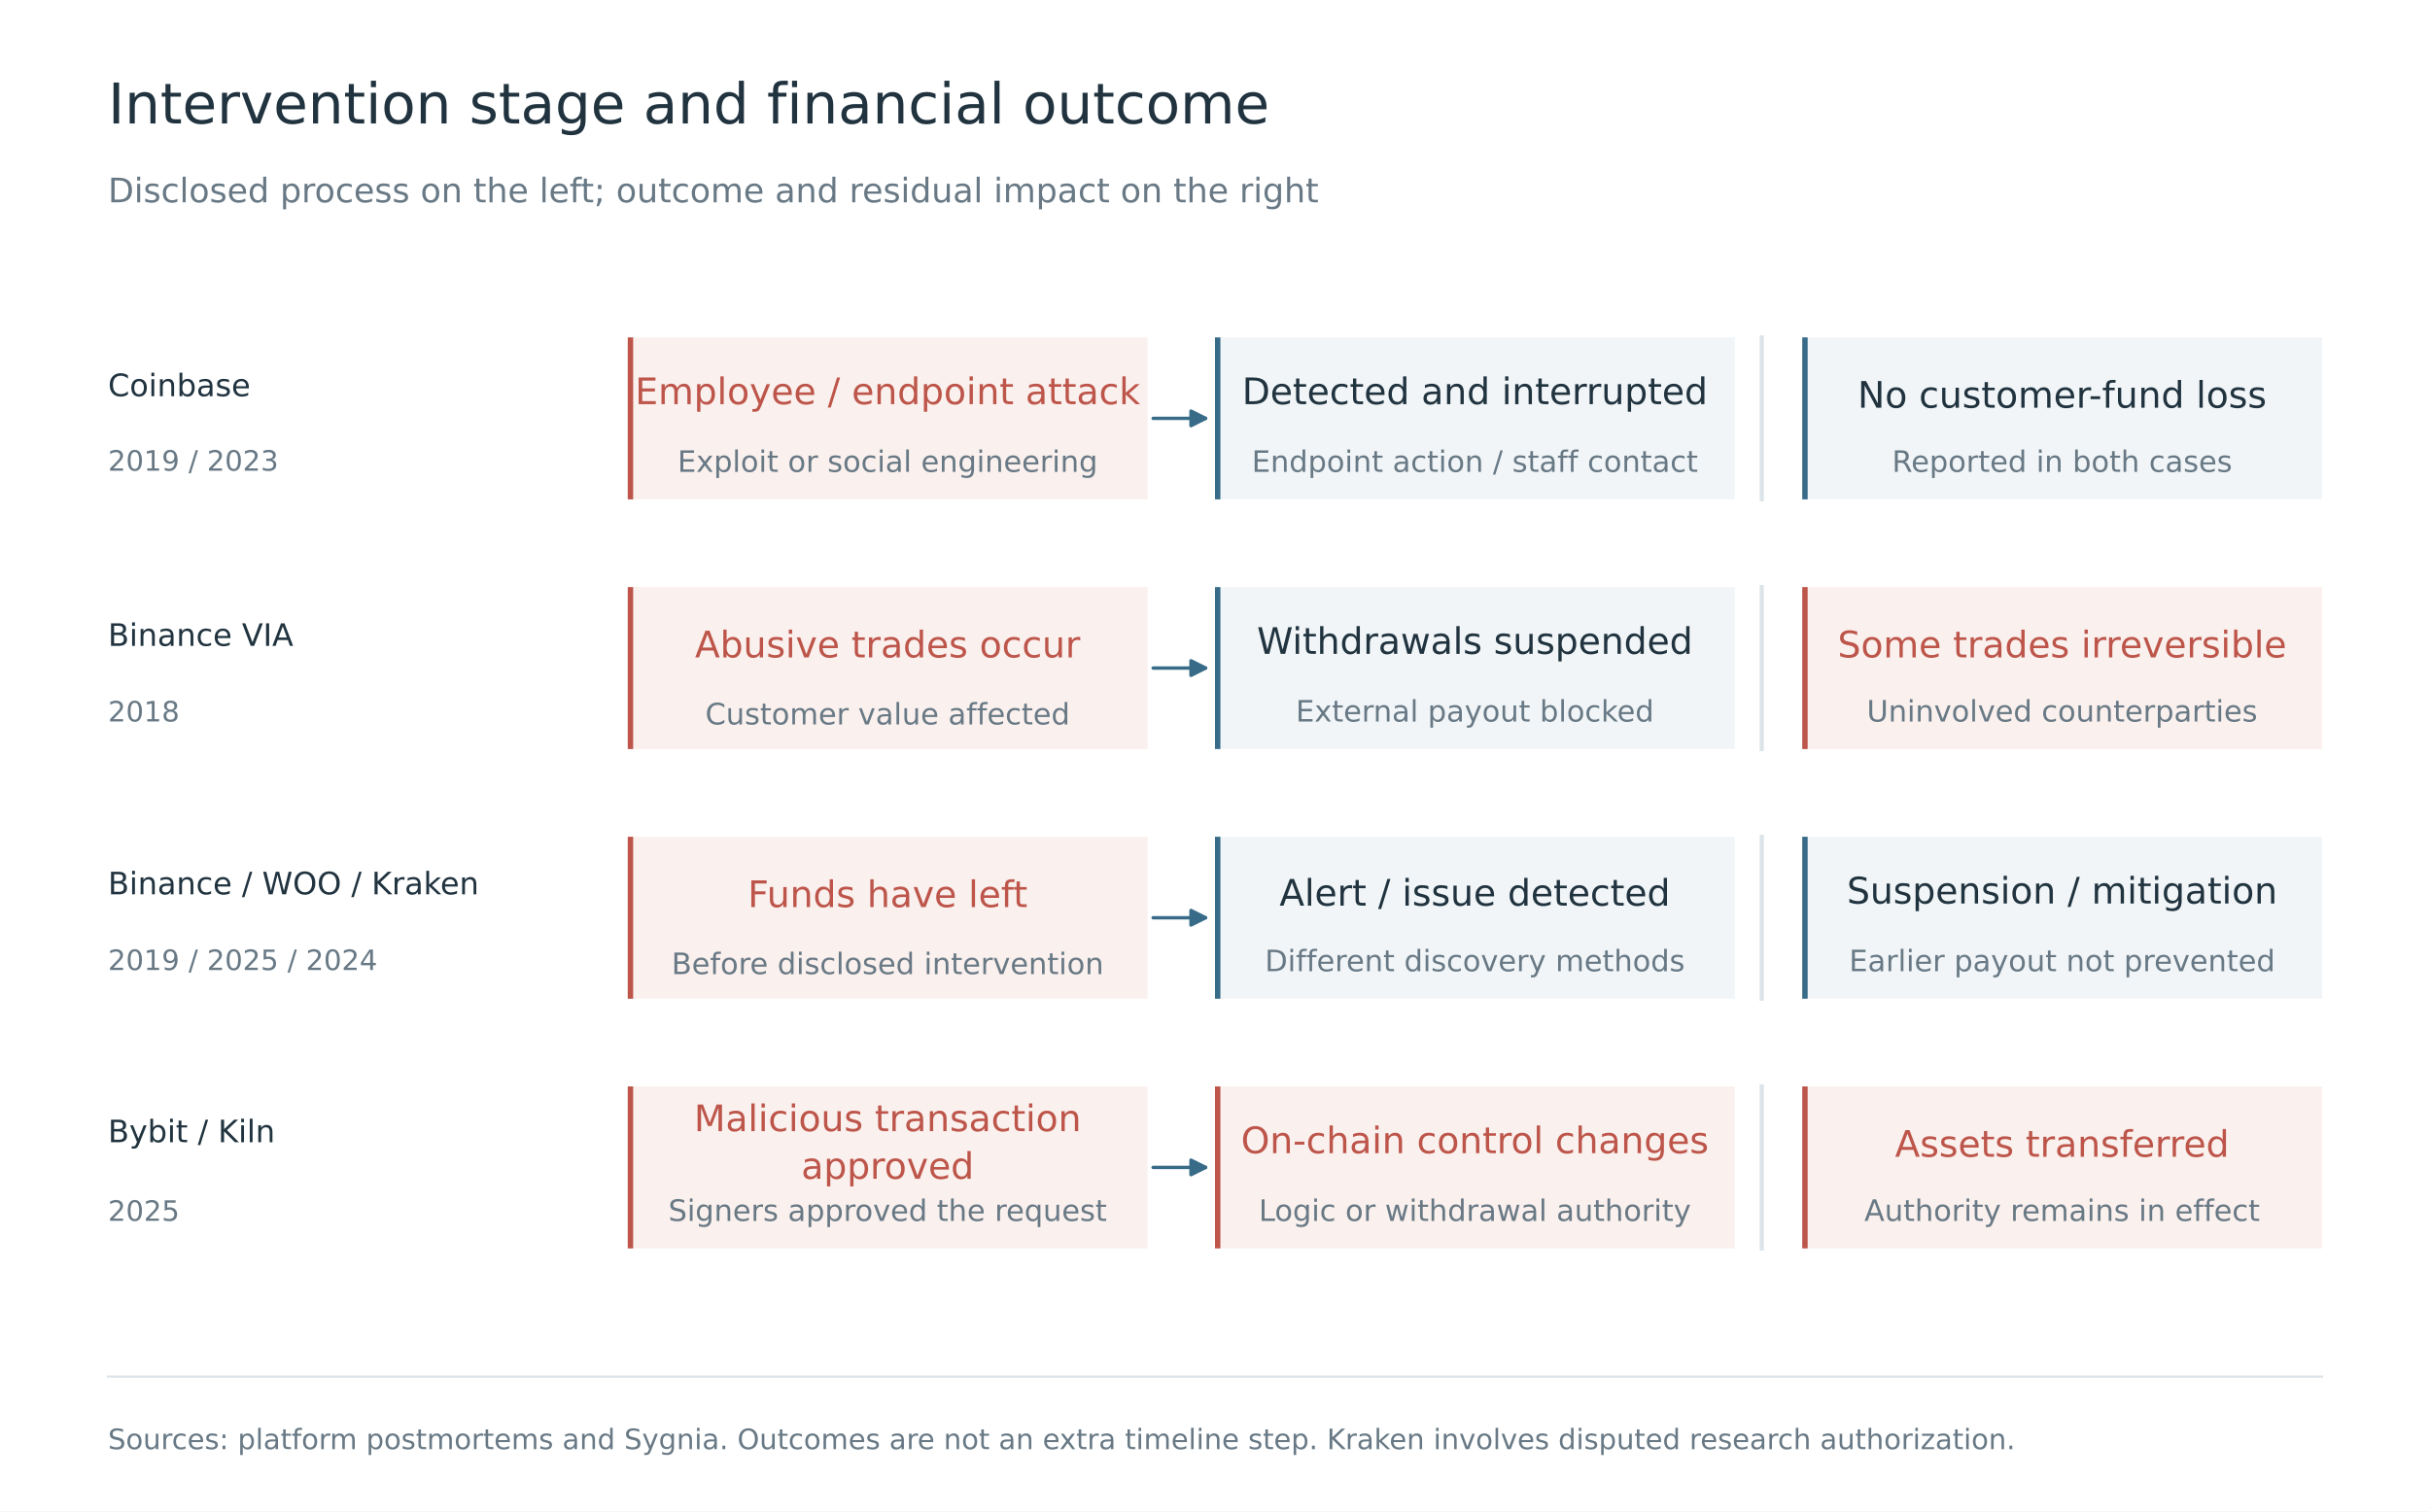
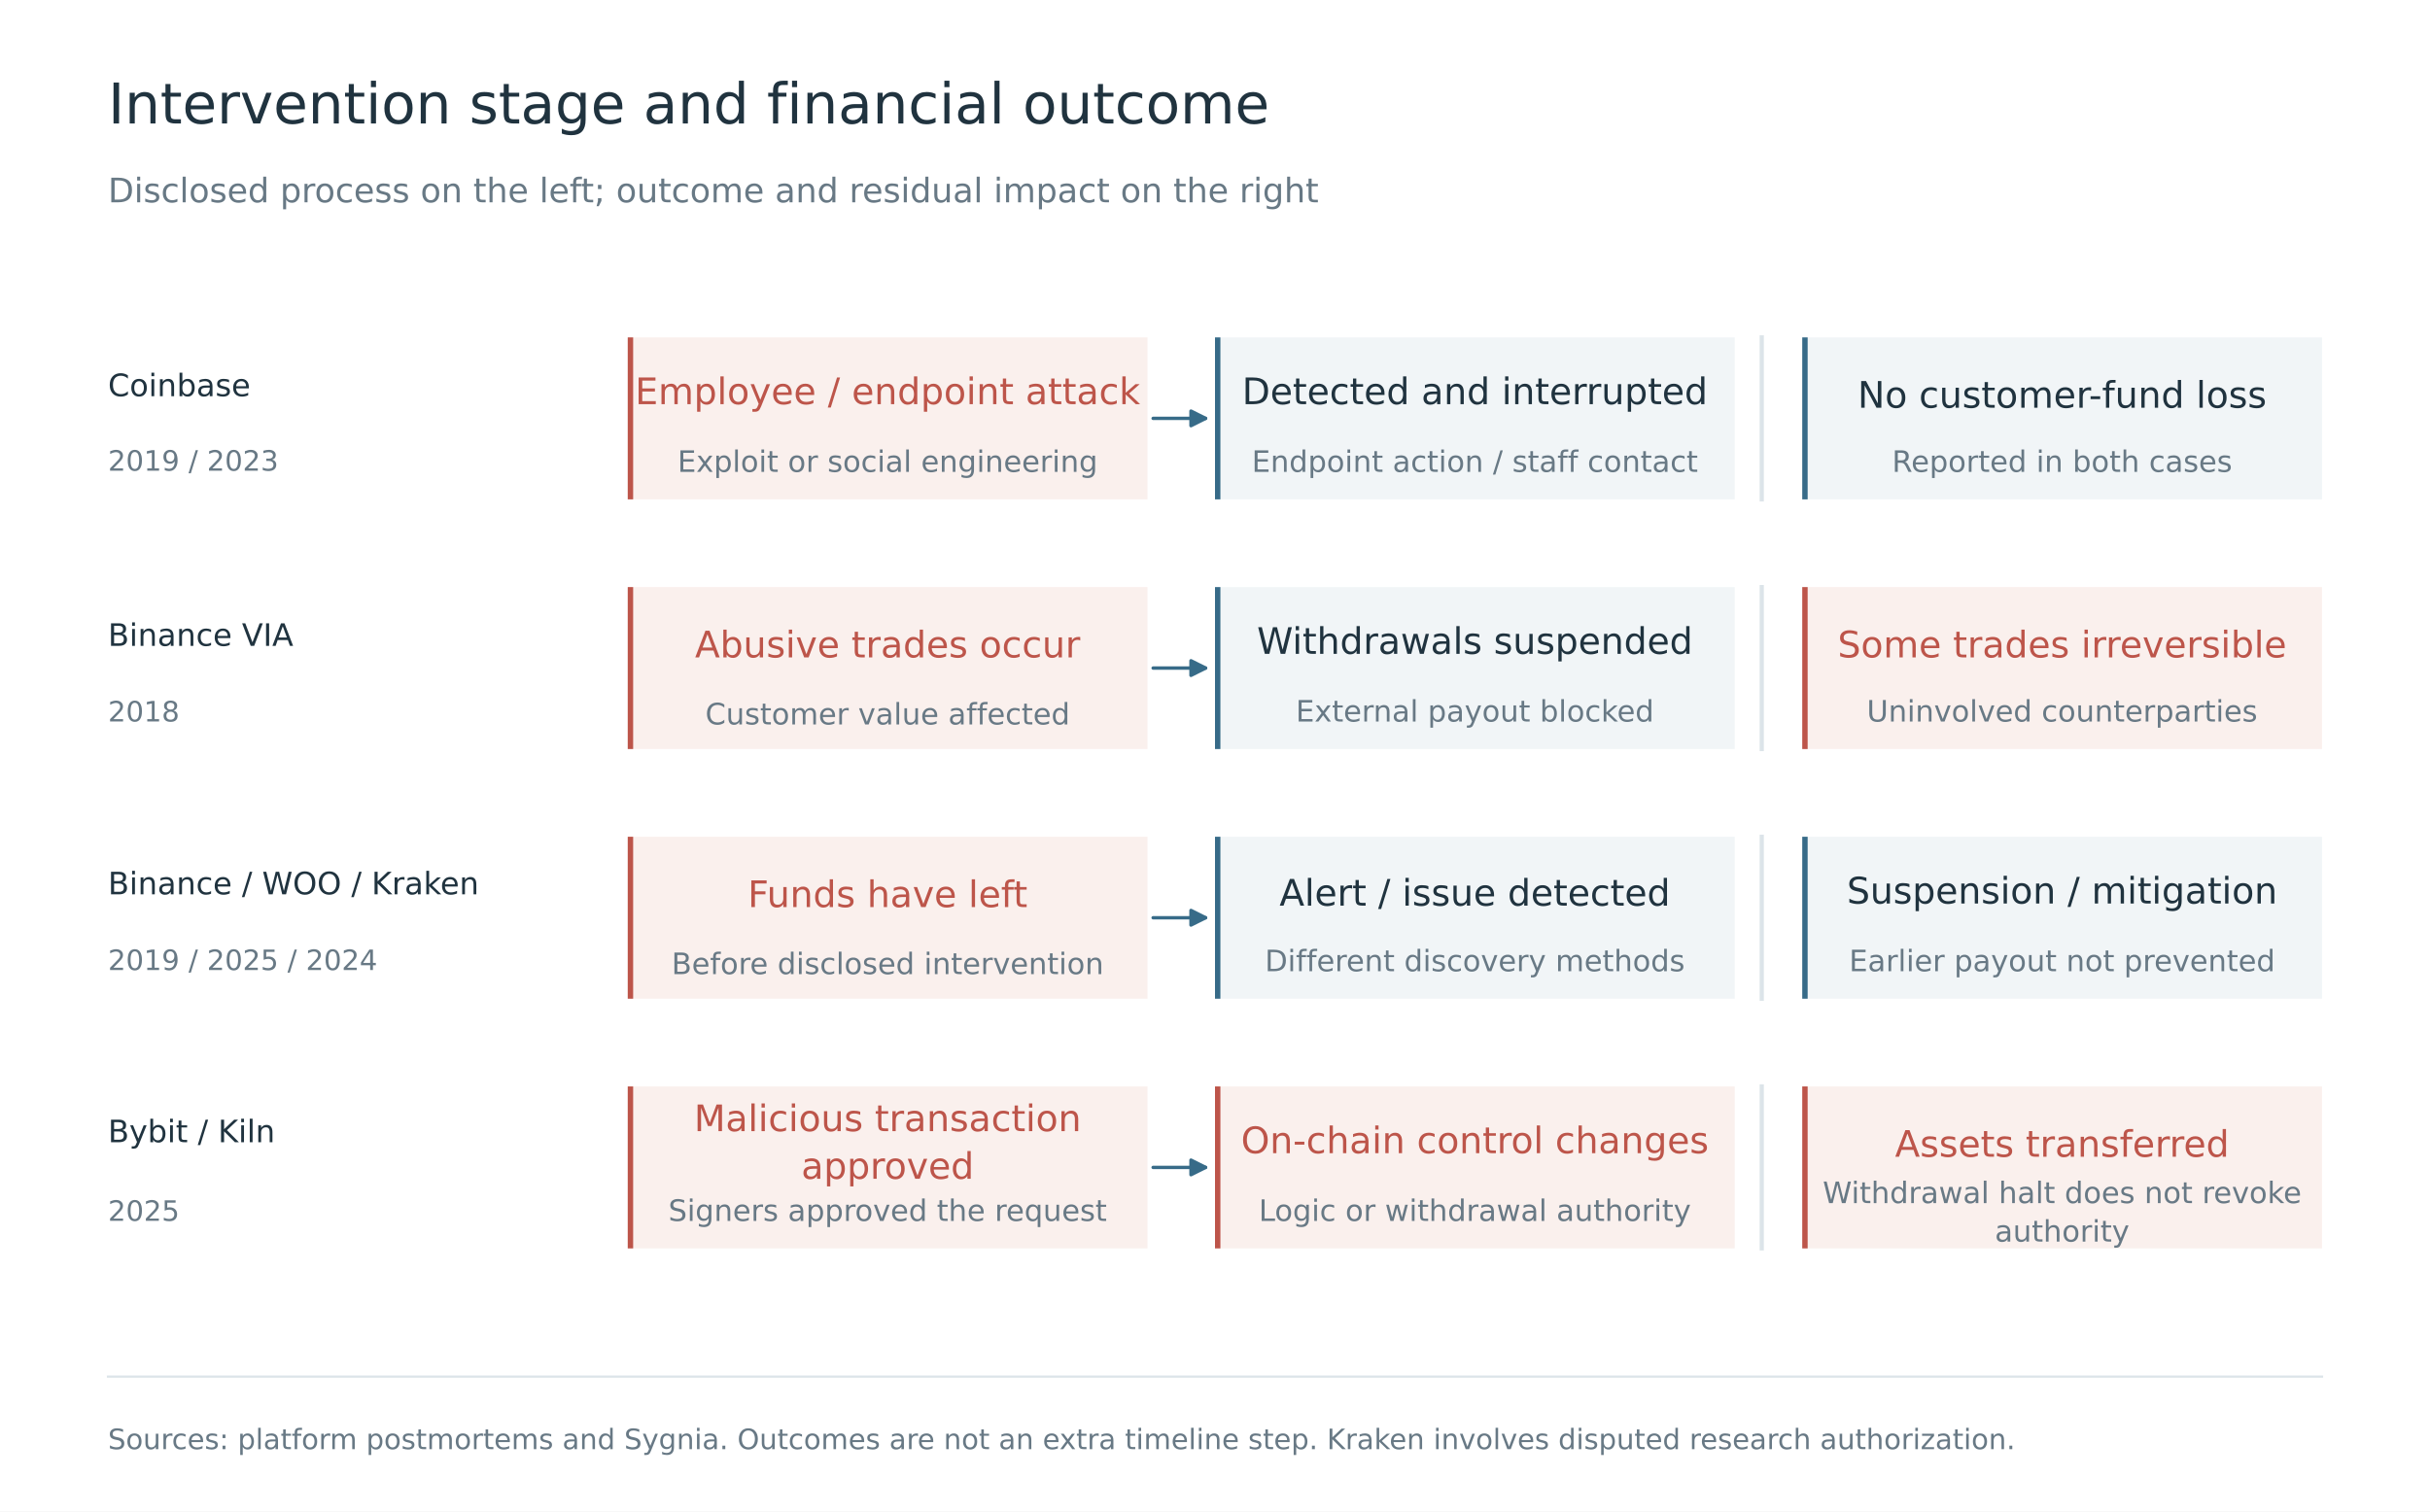
<svg xmlns="http://www.w3.org/2000/svg" width="864pt" height="537.6pt" viewBox="0 0 864 537.6" version="1.1">
  <defs>
    <style type="text/css">*{stroke-linejoin: round; stroke-linecap: butt}</style>
  </defs>
  <g id="figure_1">
    <g id="patch_1">
      <path d="M 0 537.6 L 864 537.6 L 864 0 L 0 0 z " style="fill: #ffffff" />
    </g>
    <g id="axes_1">
      <g id="patch_2">
-         <path d="M 223.2 120 L 408 120 L 408 177.6 L 223.2 177.6 z " clip-path="url(#p68e65fe7a8)" style="fill: #faf0ed" />
+         <path d="M 223.2 120 L 408 120 L 408 177.6 L 223.2 177.6 z " clip-path="url(#p4a57f634d5)" style="fill: #faf0ed" />
      </g>
      <g id="patch_3">
-         <path d="M 223.2 120 L 225.12 120 L 225.12 177.6 L 223.2 177.6 z " clip-path="url(#p68e65fe7a8)" style="fill: #bd554a" />
+         <path d="M 223.2 120 L 225.12 120 L 225.12 177.6 L 223.2 177.6 z " clip-path="url(#p4a57f634d5)" style="fill: #bd554a" />
      </g>
      <g id="patch_4">
-         <path d="M 432 120 L 616.8 120 L 616.8 177.6 L 432 177.6 z " clip-path="url(#p68e65fe7a8)" style="fill: #f1f5f7" />
+         <path d="M 432 120 L 616.8 120 L 616.8 177.6 L 432 177.6 z " clip-path="url(#p4a57f634d5)" style="fill: #f1f5f7" />
      </g>
      <g id="patch_5">
-         <path d="M 432 120 L 433.92 120 L 433.92 177.6 L 432 177.6 z " clip-path="url(#p68e65fe7a8)" style="fill: #376b88" />
+         <path d="M 432 120 L 433.92 120 L 433.92 177.6 L 432 177.6 z " clip-path="url(#p4a57f634d5)" style="fill: #376b88" />
      </g>
      <g id="patch_6">
-         <path d="M 410.001 148.8 Q 420 148.8 428.658 148.8 " clip-path="url(#p68e65fe7a8)" style="fill: none; stroke: #376b88; stroke-width: 1.2; stroke-linecap: round" />
-         <path d="M 423.458 146.2 L 428.658 148.8 L 423.458 151.4 z " clip-path="url(#p68e65fe7a8)" style="fill: #376b88; stroke: #376b88; stroke-width: 1.2; stroke-linecap: round" />
+         <path d="M 410.001 148.8 Q 420 148.8 428.658 148.8 " clip-path="url(#p4a57f634d5)" style="fill: none; stroke: #376b88; stroke-width: 1.2; stroke-linecap: round" />
+         <path d="M 423.458 146.2 L 428.658 148.8 L 423.458 151.4 z " clip-path="url(#p4a57f634d5)" style="fill: #376b88; stroke: #376b88; stroke-width: 1.2; stroke-linecap: round" />
      </g>
      <g id="patch_7">
-         <path d="M 640.8 120 L 825.6 120 L 825.6 177.6 L 640.8 177.6 z " clip-path="url(#p68e65fe7a8)" style="fill: #f1f5f7" />
+         <path d="M 640.8 120 L 825.6 120 L 825.6 177.6 L 640.8 177.6 z " clip-path="url(#p4a57f634d5)" style="fill: #f1f5f7" />
      </g>
      <g id="patch_8">
-         <path d="M 640.8 120 L 642.72 120 L 642.72 177.6 L 640.8 177.6 z " clip-path="url(#p68e65fe7a8)" style="fill: #376b88" />
+         <path d="M 640.8 120 L 642.72 120 L 642.72 177.6 L 640.8 177.6 z " clip-path="url(#p4a57f634d5)" style="fill: #376b88" />
      </g>
      <g id="patch_9">
-         <path d="M 223.2 208.8 L 408 208.8 L 408 266.4 L 223.2 266.4 z " clip-path="url(#p68e65fe7a8)" style="fill: #faf0ed" />
+         <path d="M 223.2 208.8 L 408 208.8 L 408 266.4 L 223.2 266.4 z " clip-path="url(#p4a57f634d5)" style="fill: #faf0ed" />
      </g>
      <g id="patch_10">
-         <path d="M 223.2 208.8 L 225.12 208.8 L 225.12 266.4 L 223.2 266.4 z " clip-path="url(#p68e65fe7a8)" style="fill: #bd554a" />
+         <path d="M 223.2 208.8 L 225.12 208.8 L 225.12 266.4 L 223.2 266.4 z " clip-path="url(#p4a57f634d5)" style="fill: #bd554a" />
      </g>
      <g id="patch_11">
-         <path d="M 432 208.8 L 616.8 208.8 L 616.8 266.4 L 432 266.4 z " clip-path="url(#p68e65fe7a8)" style="fill: #f1f5f7" />
+         <path d="M 432 208.8 L 616.8 208.8 L 616.8 266.4 L 432 266.4 z " clip-path="url(#p4a57f634d5)" style="fill: #f1f5f7" />
      </g>
      <g id="patch_12">
-         <path d="M 432 208.8 L 433.92 208.8 L 433.92 266.4 L 432 266.4 z " clip-path="url(#p68e65fe7a8)" style="fill: #376b88" />
+         <path d="M 432 208.8 L 433.92 208.8 L 433.92 266.4 L 432 266.4 z " clip-path="url(#p4a57f634d5)" style="fill: #376b88" />
      </g>
      <g id="patch_13">
-         <path d="M 410.001 237.6 Q 420 237.6 428.658 237.6 " clip-path="url(#p68e65fe7a8)" style="fill: none; stroke: #376b88; stroke-width: 1.2; stroke-linecap: round" />
-         <path d="M 423.458 235 L 428.658 237.6 L 423.458 240.2 z " clip-path="url(#p68e65fe7a8)" style="fill: #376b88; stroke: #376b88; stroke-width: 1.2; stroke-linecap: round" />
+         <path d="M 410.001 237.6 Q 420 237.6 428.658 237.6 " clip-path="url(#p4a57f634d5)" style="fill: none; stroke: #376b88; stroke-width: 1.2; stroke-linecap: round" />
+         <path d="M 423.458 235 L 428.658 237.6 L 423.458 240.2 z " clip-path="url(#p4a57f634d5)" style="fill: #376b88; stroke: #376b88; stroke-width: 1.2; stroke-linecap: round" />
      </g>
      <g id="patch_14">
-         <path d="M 640.8 208.8 L 825.6 208.8 L 825.6 266.4 L 640.8 266.4 z " clip-path="url(#p68e65fe7a8)" style="fill: #faf0ed" />
+         <path d="M 640.8 208.8 L 825.6 208.8 L 825.6 266.4 L 640.8 266.4 z " clip-path="url(#p4a57f634d5)" style="fill: #faf0ed" />
      </g>
      <g id="patch_15">
-         <path d="M 640.8 208.8 L 642.72 208.8 L 642.72 266.4 L 640.8 266.4 z " clip-path="url(#p68e65fe7a8)" style="fill: #bd554a" />
+         <path d="M 640.8 208.8 L 642.72 208.8 L 642.72 266.4 L 640.8 266.4 z " clip-path="url(#p4a57f634d5)" style="fill: #bd554a" />
      </g>
      <g id="patch_16">
-         <path d="M 223.2 297.6 L 408 297.6 L 408 355.2 L 223.2 355.2 z " clip-path="url(#p68e65fe7a8)" style="fill: #faf0ed" />
+         <path d="M 223.2 297.6 L 408 297.6 L 408 355.2 L 223.2 355.2 z " clip-path="url(#p4a57f634d5)" style="fill: #faf0ed" />
      </g>
      <g id="patch_17">
-         <path d="M 223.2 297.6 L 225.12 297.6 L 225.12 355.2 L 223.2 355.2 z " clip-path="url(#p68e65fe7a8)" style="fill: #bd554a" />
+         <path d="M 223.2 297.6 L 225.12 297.6 L 225.12 355.2 L 223.2 355.2 z " clip-path="url(#p4a57f634d5)" style="fill: #bd554a" />
      </g>
      <g id="patch_18">
-         <path d="M 432 297.6 L 616.8 297.6 L 616.8 355.2 L 432 355.2 z " clip-path="url(#p68e65fe7a8)" style="fill: #f1f5f7" />
+         <path d="M 432 297.6 L 616.8 297.6 L 616.8 355.2 L 432 355.2 z " clip-path="url(#p4a57f634d5)" style="fill: #f1f5f7" />
      </g>
      <g id="patch_19">
-         <path d="M 432 297.6 L 433.92 297.6 L 433.92 355.2 L 432 355.2 z " clip-path="url(#p68e65fe7a8)" style="fill: #376b88" />
+         <path d="M 432 297.6 L 433.92 297.6 L 433.92 355.2 L 432 355.2 z " clip-path="url(#p4a57f634d5)" style="fill: #376b88" />
      </g>
      <g id="patch_20">
-         <path d="M 410.001 326.4 Q 420 326.4 428.658 326.4 " clip-path="url(#p68e65fe7a8)" style="fill: none; stroke: #376b88; stroke-width: 1.2; stroke-linecap: round" />
-         <path d="M 423.458 323.8 L 428.658 326.4 L 423.458 329 z " clip-path="url(#p68e65fe7a8)" style="fill: #376b88; stroke: #376b88; stroke-width: 1.2; stroke-linecap: round" />
+         <path d="M 410.001 326.4 Q 420 326.4 428.658 326.4 " clip-path="url(#p4a57f634d5)" style="fill: none; stroke: #376b88; stroke-width: 1.2; stroke-linecap: round" />
+         <path d="M 423.458 323.8 L 428.658 326.4 L 423.458 329 z " clip-path="url(#p4a57f634d5)" style="fill: #376b88; stroke: #376b88; stroke-width: 1.2; stroke-linecap: round" />
      </g>
      <g id="patch_21">
-         <path d="M 640.8 297.6 L 825.6 297.6 L 825.6 355.2 L 640.8 355.2 z " clip-path="url(#p68e65fe7a8)" style="fill: #f1f5f7" />
+         <path d="M 640.8 297.6 L 825.6 297.6 L 825.6 355.2 L 640.8 355.2 z " clip-path="url(#p4a57f634d5)" style="fill: #f1f5f7" />
      </g>
      <g id="patch_22">
-         <path d="M 640.8 297.6 L 642.72 297.6 L 642.72 355.2 L 640.8 355.2 z " clip-path="url(#p68e65fe7a8)" style="fill: #376b88" />
+         <path d="M 640.8 297.6 L 642.72 297.6 L 642.72 355.2 L 640.8 355.2 z " clip-path="url(#p4a57f634d5)" style="fill: #376b88" />
      </g>
      <g id="patch_23">
-         <path d="M 223.2 386.4 L 408 386.4 L 408 444 L 223.2 444 z " clip-path="url(#p68e65fe7a8)" style="fill: #faf0ed" />
+         <path d="M 223.2 386.4 L 408 386.4 L 408 444 L 223.2 444 z " clip-path="url(#p4a57f634d5)" style="fill: #faf0ed" />
      </g>
      <g id="patch_24">
-         <path d="M 223.2 386.4 L 225.12 386.4 L 225.12 444 L 223.2 444 z " clip-path="url(#p68e65fe7a8)" style="fill: #bd554a" />
+         <path d="M 223.2 386.4 L 225.12 386.4 L 225.12 444 L 223.2 444 z " clip-path="url(#p4a57f634d5)" style="fill: #bd554a" />
      </g>
      <g id="patch_25">
-         <path d="M 432 386.4 L 616.8 386.4 L 616.8 444 L 432 444 z " clip-path="url(#p68e65fe7a8)" style="fill: #faf0ed" />
+         <path d="M 432 386.4 L 616.8 386.4 L 616.8 444 L 432 444 z " clip-path="url(#p4a57f634d5)" style="fill: #faf0ed" />
      </g>
      <g id="patch_26">
-         <path d="M 432 386.4 L 433.92 386.4 L 433.92 444 L 432 444 z " clip-path="url(#p68e65fe7a8)" style="fill: #bd554a" />
+         <path d="M 432 386.4 L 433.92 386.4 L 433.92 444 L 432 444 z " clip-path="url(#p4a57f634d5)" style="fill: #bd554a" />
      </g>
      <g id="patch_27">
-         <path d="M 410.001 415.2 Q 420 415.2 428.658 415.2 " clip-path="url(#p68e65fe7a8)" style="fill: none; stroke: #376b88; stroke-width: 1.2; stroke-linecap: round" />
-         <path d="M 423.458 412.6 L 428.658 415.2 L 423.458 417.8 z " clip-path="url(#p68e65fe7a8)" style="fill: #376b88; stroke: #376b88; stroke-width: 1.2; stroke-linecap: round" />
+         <path d="M 410.001 415.2 Q 420 415.2 428.658 415.2 " clip-path="url(#p4a57f634d5)" style="fill: none; stroke: #376b88; stroke-width: 1.2; stroke-linecap: round" />
+         <path d="M 423.458 412.6 L 428.658 415.2 L 423.458 417.8 z " clip-path="url(#p4a57f634d5)" style="fill: #376b88; stroke: #376b88; stroke-width: 1.2; stroke-linecap: round" />
      </g>
      <g id="patch_28">
-         <path d="M 640.8 386.4 L 825.6 386.4 L 825.6 444 L 640.8 444 z " clip-path="url(#p68e65fe7a8)" style="fill: #faf0ed" />
+         <path d="M 640.8 386.4 L 825.6 386.4 L 825.6 444 L 640.8 444 z " clip-path="url(#p4a57f634d5)" style="fill: #faf0ed" />
      </g>
      <g id="patch_29">
-         <path d="M 640.8 386.4 L 642.72 386.4 L 642.72 444 L 640.8 444 z " clip-path="url(#p68e65fe7a8)" style="fill: #bd554a" />
+         <path d="M 640.8 386.4 L 642.72 386.4 L 642.72 444 L 640.8 444 z " clip-path="url(#p4a57f634d5)" style="fill: #bd554a" />
      </g>
      <g id="line2d_1">
-         <path d="M 626.4 120 L 626.4 177.6 " clip-path="url(#p68e65fe7a8)" style="fill: none; stroke: #dce4e9; stroke-width: 1.5; stroke-linecap: square" />
+         <path d="M 626.4 120 L 626.4 177.6 " clip-path="url(#p4a57f634d5)" style="fill: none; stroke: #dce4e9; stroke-width: 1.5; stroke-linecap: square" />
      </g>
      <g id="line2d_2">
-         <path d="M 626.4 208.8 L 626.4 266.4 " clip-path="url(#p68e65fe7a8)" style="fill: none; stroke: #dce4e9; stroke-width: 1.5; stroke-linecap: square" />
+         <path d="M 626.4 208.8 L 626.4 266.4 " clip-path="url(#p4a57f634d5)" style="fill: none; stroke: #dce4e9; stroke-width: 1.5; stroke-linecap: square" />
      </g>
      <g id="line2d_3">
-         <path d="M 626.4 297.6 L 626.4 355.2 " clip-path="url(#p68e65fe7a8)" style="fill: none; stroke: #dce4e9; stroke-width: 1.5; stroke-linecap: square" />
+         <path d="M 626.4 297.6 L 626.4 355.2 " clip-path="url(#p4a57f634d5)" style="fill: none; stroke: #dce4e9; stroke-width: 1.5; stroke-linecap: square" />
      </g>
      <g id="line2d_4">
-         <path d="M 626.4 386.4 L 626.4 444 " clip-path="url(#p68e65fe7a8)" style="fill: none; stroke: #dce4e9; stroke-width: 1.5; stroke-linecap: square" />
+         <path d="M 626.4 386.4 L 626.4 444 " clip-path="url(#p4a57f634d5)" style="fill: none; stroke: #dce4e9; stroke-width: 1.5; stroke-linecap: square" />
      </g>
      <g id="line2d_5">
-         <path d="M 38.4 489.6 L 825.6 489.6 " clip-path="url(#p68e65fe7a8)" style="fill: none; stroke: #dce4e9; stroke-width: 0.8; stroke-linecap: square" />
+         <path d="M 38.4 489.6 L 825.6 489.6 " clip-path="url(#p4a57f634d5)" style="fill: none; stroke: #dce4e9; stroke-width: 0.8; stroke-linecap: square" />
      </g>
      <g id="text_1">
        <text style="font-size: 20px; font-family: 'DejaVu Sans'; text-anchor: start; fill: #20333f" x="38.4" y="43.919" transform="rotate(-0 38.4 43.91875)">Intervention stage and financial outcome</text>
      </g>
      <g id="text_2">
        <text style="font-size: 12px; font-family: 'DejaVu Sans'; text-anchor: start; fill: #687985" x="38.4" y="71.951" transform="rotate(-0 38.4 71.95125)">Disclosed process on the left; outcome and residual impact on the right</text>
      </g>
      <g id="text_3">
        <text style="font-size: 11px; font-family: 'DejaVu Sans'; text-anchor: start; fill: #20333f" x="38.4" y="140.901" transform="rotate(-0 38.4 140.9009)">Coinbase</text>
      </g>
      <g id="text_4">
        <text style="font-size: 10px; font-family: 'DejaVu Sans'; text-anchor: start; fill: #687985" x="38.4" y="167.407" transform="rotate(-0 38.4 167.4069)">2019 / 2023</text>
      </g>
      <g id="text_5">
        <text style="font-size: 13px; font-family: 'DejaVu Sans'; text-anchor: middle; fill: #bd554a" x="315.6" y="143.747" transform="rotate(-0 315.6 143.7472)">Employee / endpoint attack</text>
      </g>
      <g id="text_6">
        <text style="font-size: 10.5px; font-family: 'DejaVu Sans'; text-anchor: middle; fill: #687985" x="315.6" y="167.825" transform="rotate(-0 315.6 167.8253)">Exploit or social engineering</text>
      </g>
      <g id="text_7">
        <text style="font-size: 13px; font-family: 'DejaVu Sans'; text-anchor: middle; fill: #20333f" x="524.4" y="143.747" transform="rotate(-0 524.4 143.7472)">Detected and interrupted</text>
      </g>
      <g id="text_8">
        <text style="font-size: 10.5px; font-family: 'DejaVu Sans'; text-anchor: middle; fill: #687985" x="524.4" y="167.825" transform="rotate(-0 524.4 167.8253)">Endpoint action / staff contact</text>
      </g>
      <g id="text_9">
        <text style="font-size: 13px; font-family: 'DejaVu Sans'; text-anchor: middle; fill: #20333f" x="733.2" y="145.007" transform="rotate(-0 733.2 145.0066)">No customer-fund loss</text>
      </g>
      <g id="text_10">
        <text style="font-size: 10.5px; font-family: 'DejaVu Sans'; text-anchor: middle; fill: #687985" x="733.2" y="167.825" transform="rotate(-0 733.2 167.8253)">Reported in both cases</text>
      </g>
      <g id="text_11">
        <text style="font-size: 11px; font-family: 'DejaVu Sans'; text-anchor: start; fill: #20333f" x="38.4" y="229.701" transform="rotate(-0 38.4 229.7009)">Binance VIA</text>
      </g>
      <g id="text_12">
        <text style="font-size: 10px; font-family: 'DejaVu Sans'; text-anchor: start; fill: #687985" x="38.4" y="256.6" transform="rotate(-0 38.4 256.5998)">2018</text>
      </g>
      <g id="text_13">
        <text style="font-size: 13px; font-family: 'DejaVu Sans'; text-anchor: middle; fill: #bd554a" x="315.6" y="233.807" transform="rotate(-0 315.6 233.8066)">Abusive trades occur</text>
      </g>
      <g id="text_14">
        <text style="font-size: 10.5px; font-family: 'DejaVu Sans'; text-anchor: middle; fill: #687985" x="315.6" y="257.643" transform="rotate(-0 315.6 257.6425)">Customer value affected</text>
      </g>
      <g id="text_15">
        <text style="font-size: 13px; font-family: 'DejaVu Sans'; text-anchor: middle; fill: #20333f" x="524.4" y="232.547" transform="rotate(-0 524.4 232.5472)">Withdrawals suspended</text>
      </g>
      <g id="text_16">
        <text style="font-size: 10.5px; font-family: 'DejaVu Sans'; text-anchor: middle; fill: #687985" x="524.4" y="256.625" transform="rotate(-0 524.4 256.6253)">External payout blocked</text>
      </g>
      <g id="text_17">
        <text style="font-size: 13px; font-family: 'DejaVu Sans'; text-anchor: middle; fill: #bd554a" x="733.2" y="233.807" transform="rotate(-0 733.2 233.8066)">Some trades irreversible</text>
      </g>
      <g id="text_18">
        <text style="font-size: 10.5px; font-family: 'DejaVu Sans'; text-anchor: middle; fill: #687985" x="733.2" y="256.625" transform="rotate(-0 733.2 256.6253)">Uninvolved counterparties</text>
      </g>
      <g id="text_19">
        <text style="font-size: 11px; font-family: 'DejaVu Sans'; text-anchor: start; fill: #20333f" x="38.4" y="318.069" transform="rotate(-0 38.4 318.0687)">Binance / WOO / Kraken</text>
      </g>
      <g id="text_20">
        <text style="font-size: 10px; font-family: 'DejaVu Sans'; text-anchor: start; fill: #687985" x="38.4" y="345.007" transform="rotate(-0 38.4 345.0069)">2019 / 2025 / 2024</text>
      </g>
      <g id="text_21">
        <text style="font-size: 13px; font-family: 'DejaVu Sans'; text-anchor: middle; fill: #bd554a" x="315.6" y="322.607" transform="rotate(-0 315.6 322.6066)">Funds have left</text>
      </g>
      <g id="text_22">
        <text style="font-size: 10.5px; font-family: 'DejaVu Sans'; text-anchor: middle; fill: #687985" x="315.6" y="346.443" transform="rotate(-0 315.6 346.4425)">Before disclosed intervention</text>
      </g>
      <g id="text_23">
        <text style="font-size: 13px; font-family: 'DejaVu Sans'; text-anchor: middle; fill: #20333f" x="524.4" y="322.096" transform="rotate(-0 524.4 322.0957)">Alert / issue detected</text>
      </g>
      <g id="text_24">
        <text style="font-size: 10.5px; font-family: 'DejaVu Sans'; text-anchor: middle; fill: #687985" x="524.4" y="345.425" transform="rotate(-0 524.4 345.4253)">Different discovery methods</text>
      </g>
      <g id="text_25">
        <text style="font-size: 13px; font-family: 'DejaVu Sans'; text-anchor: middle; fill: #20333f" x="733.2" y="321.347" transform="rotate(-0 733.2 321.3472)">Suspension / mitigation</text>
      </g>
      <g id="text_26">
        <text style="font-size: 10.5px; font-family: 'DejaVu Sans'; text-anchor: middle; fill: #687985" x="733.2" y="345.425" transform="rotate(-0 733.2 345.4253)">Earlier payout not prevented</text>
      </g>
      <g id="text_27">
        <text style="font-size: 11px; font-family: 'DejaVu Sans'; text-anchor: start; fill: #20333f" x="38.4" y="406.235" transform="rotate(-0 38.4 406.2353)">Bybit / Kiln</text>
      </g>
      <g id="text_28">
        <text style="font-size: 10px; font-family: 'DejaVu Sans'; text-anchor: start; fill: #687985" x="38.4" y="434.2" transform="rotate(-0 38.4 434.1998)">2025</text>
      </g>
      <g id="text_29">
        <text style="font-size: 13px; font-family: 'DejaVu Sans'; fill: #bd554a" transform="translate(246.7518 402.3066)">Malicious transaction</text>
        <text style="font-size: 13px; font-family: 'DejaVu Sans'; fill: #bd554a" transform="translate(284.8845 419.2472)">approved</text>
      </g>
      <g id="text_30">
        <text style="font-size: 10.5px; font-family: 'DejaVu Sans'; text-anchor: middle; fill: #687985" x="315.6" y="434.225" transform="rotate(-0 315.6 434.2253)">Signers approved the request</text>
      </g>
      <g id="text_31">
        <text style="font-size: 13px; font-family: 'DejaVu Sans'; text-anchor: middle; fill: #bd554a" x="524.4" y="410.147" transform="rotate(-0 524.4 410.1472)">On-chain control changes</text>
      </g>
      <g id="text_32">
        <text style="font-size: 10.5px; font-family: 'DejaVu Sans'; text-anchor: middle; fill: #687985" x="524.4" y="434.225" transform="rotate(-0 524.4 434.2253)">Logic or withdrawal authority</text>
      </g>
      <g id="text_33">
        <text style="font-size: 13px; font-family: 'DejaVu Sans'; text-anchor: middle; fill: #bd554a" x="733.2" y="411.407" transform="rotate(-0 733.2 411.4066)">Assets transferred</text>
      </g>
      <g id="text_34">
-         <text style="font-size: 10.5px; font-family: 'DejaVu Sans'; text-anchor: middle; fill: #687985" x="733.2" y="434.225" transform="rotate(-0 733.2 434.2253)">Authority remains in effect</text>
+         <text style="font-size: 10.5px; font-family: 'DejaVu Sans'; fill: #687985" transform="translate(648.0836 427.8925)">Withdrawal halt does not revoke</text>
+         <text style="font-size: 10.5px; font-family: 'DejaVu Sans'; fill: #687985" transform="translate(709.2756 441.5753)">authority</text>
      </g>
      <g id="text_35">
        <text style="font-size: 10px; font-family: 'DejaVu Sans'; text-anchor: start; fill: #687985" x="38.4" y="515.399" transform="rotate(-0 38.4 515.3994)">Sources: platform postmortems and Sygnia. Outcomes are not an extra timeline step. Kraken involves disputed research authorization.</text>
      </g>
    </g>
  </g>
  <defs>
-     <clipPath id="p68e65fe7a8">
+     <clipPath id="p4a57f634d5">
      <rect x="0" y="0" width="864" height="537.6" />
    </clipPath>
  </defs>
</svg>
